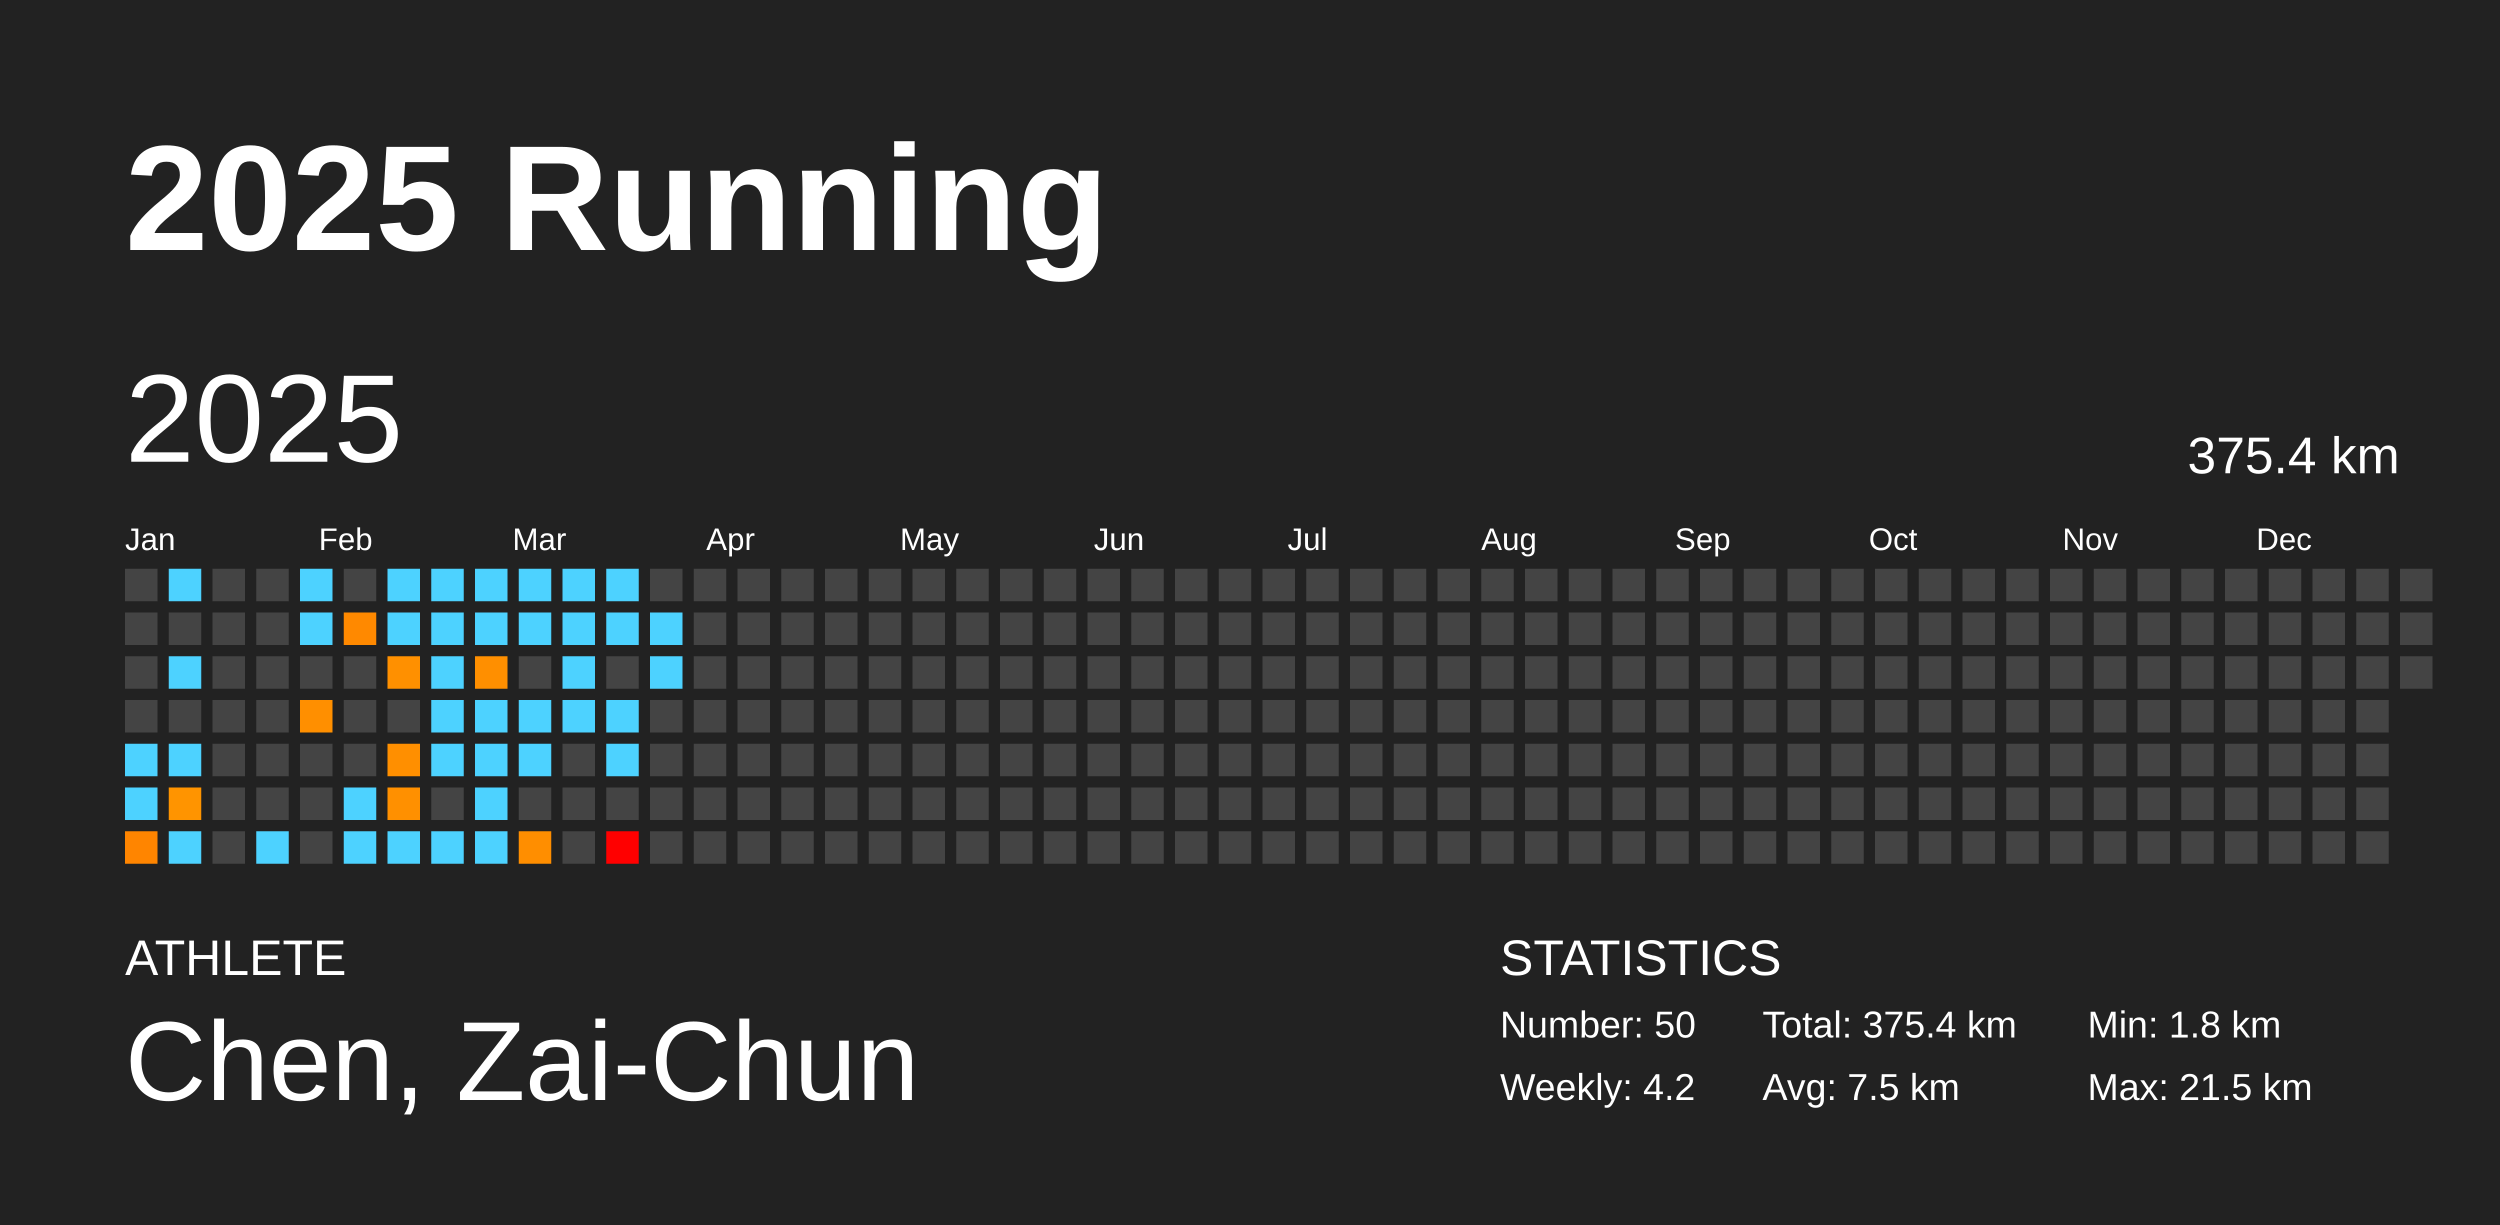
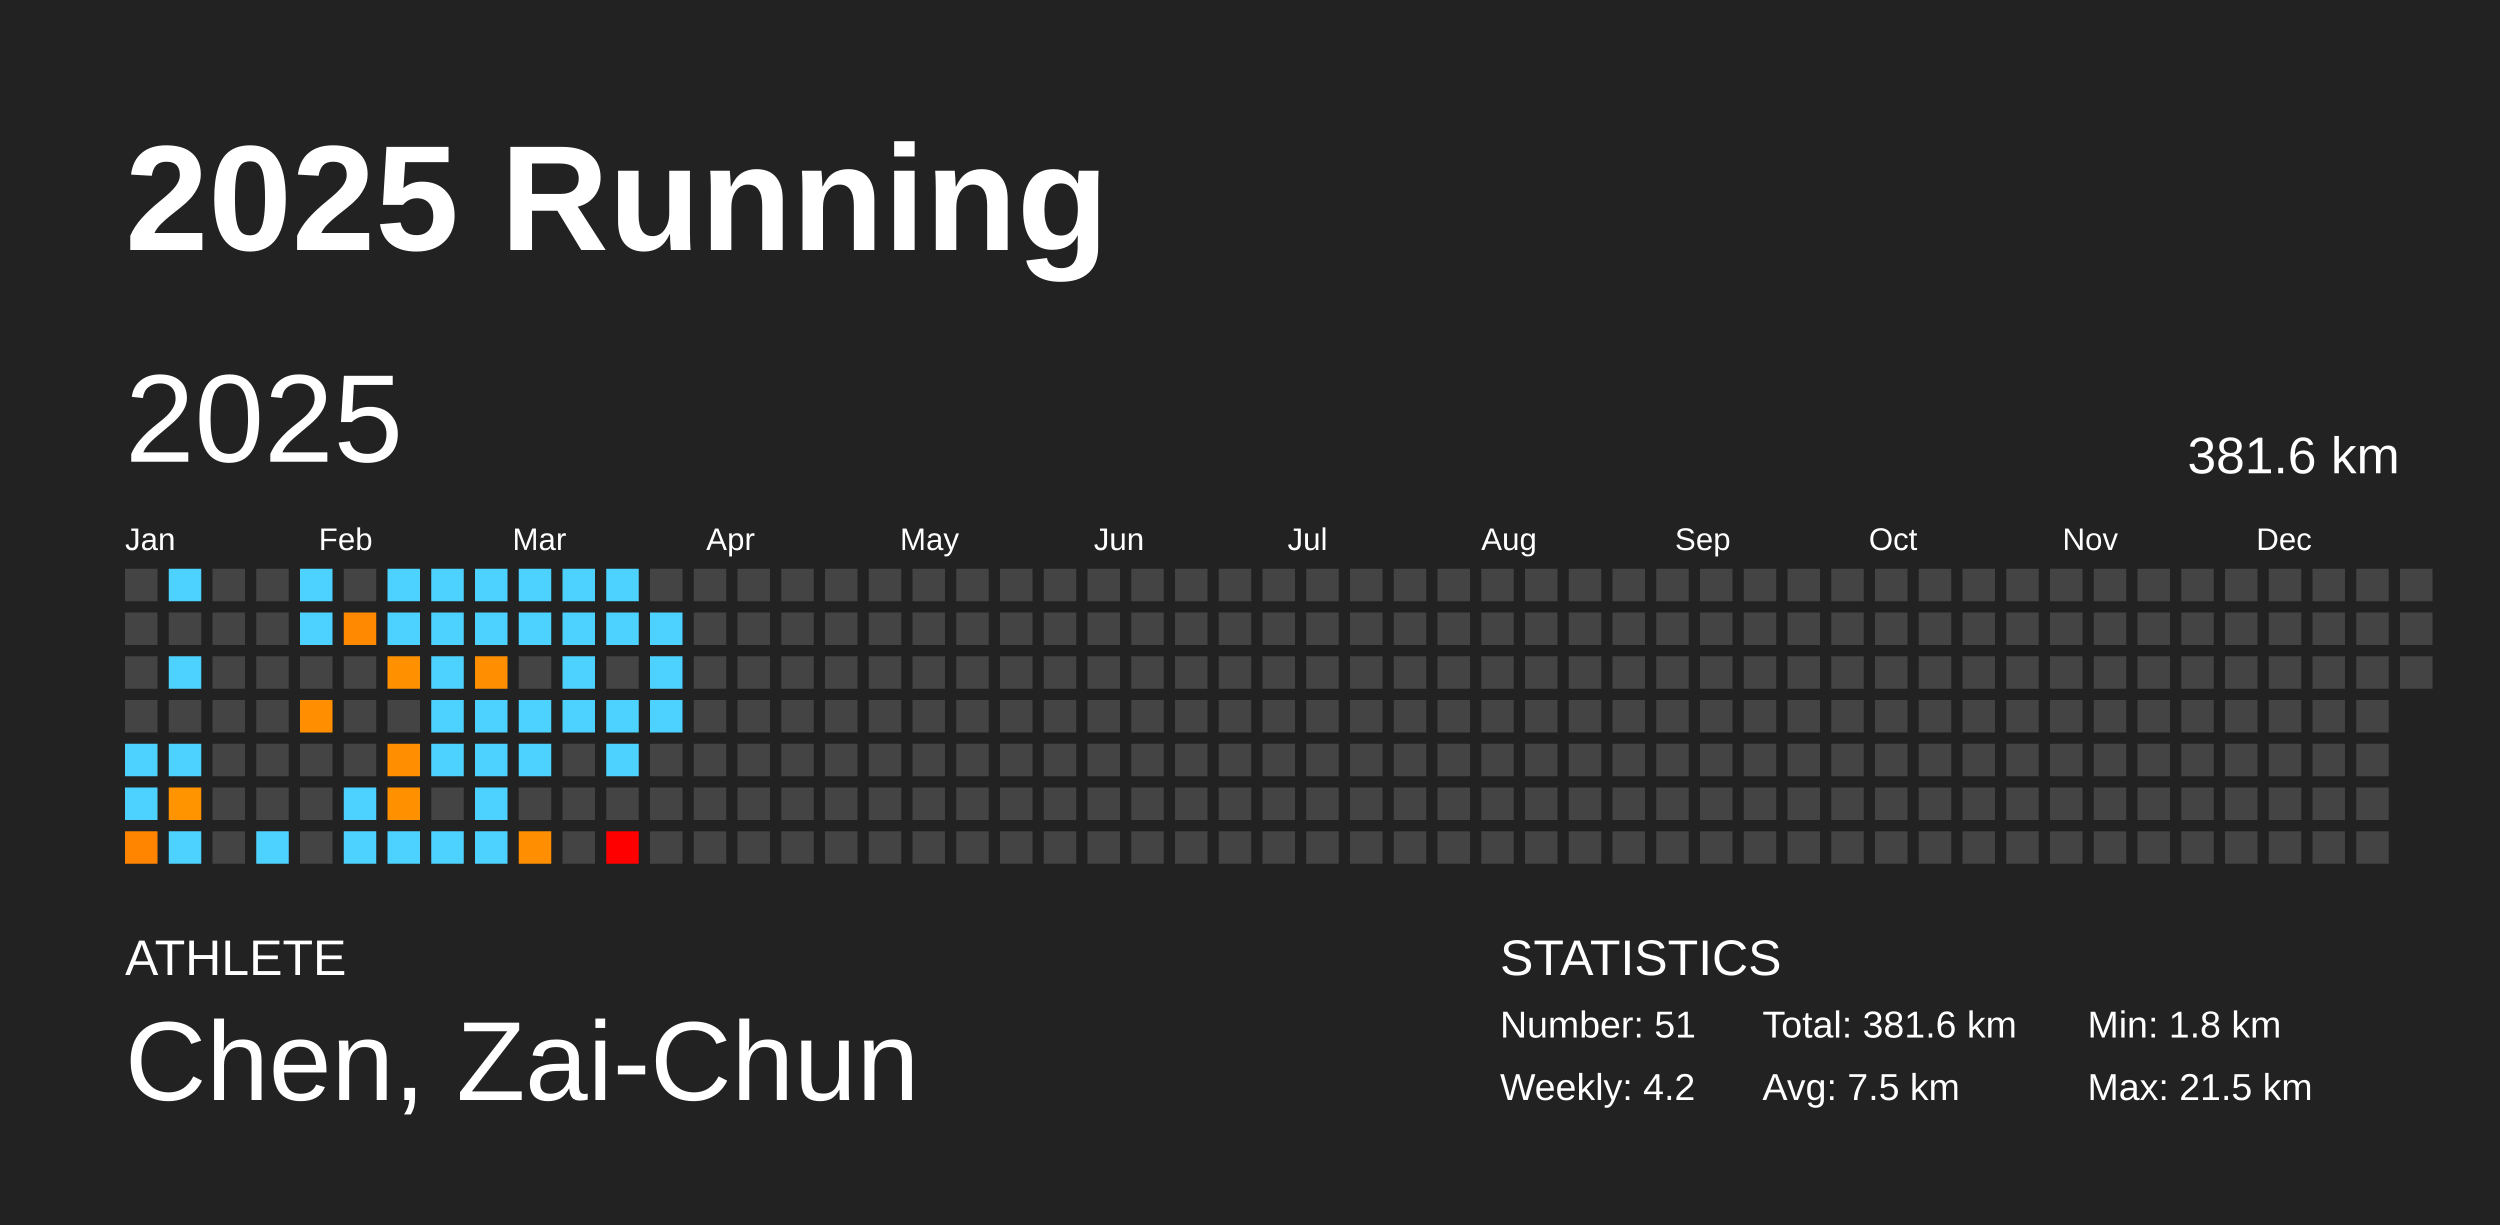
<svg xmlns="http://www.w3.org/2000/svg" baseProfile="full" height="98mm" version="1.1" viewBox="0,0,200,98" width="200mm">
  <defs />
  <rect fill="#222222" height="98" width="200" x="0" y="0" />
  <text fill="#FFFFFF" style="font-size:12px; font-family:Arial; font-weight:bold;" x="10" y="20">2025 Running</text>
  <text fill="#FFFFFF" style="font-size:4px; font-family:Arial" x="10" y="78">ATHLETE</text>
  <text fill="#FFFFFF" style="font-size:9px; font-family:Arial" x="10" y="88">Chen, Zai-Chun</text>
  <text fill="#FFFFFF" style="font-size:4px; font-family:Arial" x="120" y="78">STATISTICS</text>
-   <text fill="#FFFFFF" style="font-size:3px; font-family:Arial" x="120" y="83">Number: 50</text>
+   <text fill="#FFFFFF" style="font-size:3px; font-family:Arial" x="120" y="83">Number: 51</text>
  <text fill="#FFFFFF" style="font-size:3px; font-family:Arial" x="120" y="88">Weekly: 4.2</text>
-   <text fill="#FFFFFF" style="font-size:3px; font-family:Arial" x="141" y="83">Total: 375.4 km</text>
+   <text fill="#FFFFFF" style="font-size:3px; font-family:Arial" x="141" y="83">Total: 381.6 km</text>
  <text fill="#FFFFFF" style="font-size:3px; font-family:Arial" x="141" y="88">Avg: 7.5 km</text>
  <text fill="#FFFFFF" style="font-size:3px; font-family:Arial" x="167" y="83">Min: 1.8 km</text>
  <text fill="#FFFFFF" style="font-size:3px; font-family:Arial" x="167" y="88">Max: 21.5 km</text>
  <text dominant-baseline="hanging" fill="#FFFFFF" style="font-size:10.0px; font-family:Arial;" x="10" y="30">2025</text>
-   <text dominant-baseline="hanging" fill="#FFFFFF" style="font-size:4.125px; font-family:Arial;" x="175" y="35">375.4 km</text>
+   <text dominant-baseline="hanging" fill="#FFFFFF" style="font-size:4.125px; font-family:Arial;" x="175" y="35">381.6 km</text>
  <text fill="#FFFFFF" style="font-size:2.5px; font-family:Arial" x="10.0" y="44">Jan</text>
  <text fill="#FFFFFF" style="font-size:2.5px; font-family:Arial" x="25.5" y="44">Feb</text>
  <text fill="#FFFFFF" style="font-size:2.5px; font-family:Arial" x="41.0" y="44">Mar</text>
  <text fill="#FFFFFF" style="font-size:2.5px; font-family:Arial" x="56.5" y="44">Apr</text>
  <text fill="#FFFFFF" style="font-size:2.5px; font-family:Arial" x="72.0" y="44">May</text>
  <text fill="#FFFFFF" style="font-size:2.5px; font-family:Arial" x="87.5" y="44">Jun</text>
  <text fill="#FFFFFF" style="font-size:2.5px; font-family:Arial" x="103.0" y="44">Jul</text>
  <text fill="#FFFFFF" style="font-size:2.5px; font-family:Arial" x="118.5" y="44">Aug</text>
  <text fill="#FFFFFF" style="font-size:2.5px; font-family:Arial" x="134.0" y="44">Sep</text>
  <text fill="#FFFFFF" style="font-size:2.5px; font-family:Arial" x="149.5" y="44">Oct</text>
  <text fill="#FFFFFF" style="font-size:2.5px; font-family:Arial" x="165.0" y="44">Nov</text>
  <text fill="#FFFFFF" style="font-size:2.5px; font-family:Arial" x="180.5" y="44">Dec</text>
  <rect fill="#444444" height="2.6" width="2.6" x="10.0" y="45.5" />
  <rect fill="#444444" height="2.6" width="2.6" x="10.0" y="49.0" />
  <rect fill="#444444" height="2.6" width="2.6" x="10.0" y="52.5" />
  <rect fill="#444444" height="2.6" width="2.6" x="10.0" y="56.0" />
  <rect fill="#4dd2ff" height="2.6" width="2.6" x="10.0" y="59.5" />
  <rect fill="#4dd2ff" height="2.6" width="2.6" x="10.0" y="63.0" />
  <rect fill="#ff8500" height="2.6" width="2.6" x="10.0" y="66.5" />
  <rect fill="#4dd2ff" height="2.6" width="2.6" x="13.5" y="45.5" />
  <rect fill="#444444" height="2.6" width="2.6" x="13.5" y="49.0" />
  <rect fill="#4dd2ff" height="2.6" width="2.6" x="13.5" y="52.5" />
  <rect fill="#444444" height="2.6" width="2.6" x="13.5" y="56.0" />
  <rect fill="#4dd2ff" height="2.6" width="2.6" x="13.5" y="59.5" />
  <rect fill="#ff9400" height="2.6" width="2.6" x="13.5" y="63.0" />
  <rect fill="#4dd2ff" height="2.6" width="2.6" x="13.5" y="66.5" />
  <rect fill="#444444" height="2.6" width="2.6" x="17.0" y="45.5" />
  <rect fill="#444444" height="2.6" width="2.6" x="17.0" y="49.0" />
  <rect fill="#444444" height="2.6" width="2.6" x="17.0" y="52.5" />
  <rect fill="#444444" height="2.6" width="2.6" x="17.0" y="56.0" />
  <rect fill="#444444" height="2.6" width="2.6" x="17.0" y="59.5" />
  <rect fill="#444444" height="2.6" width="2.6" x="17.0" y="63.0" />
  <rect fill="#444444" height="2.6" width="2.6" x="17.0" y="66.5" />
  <rect fill="#444444" height="2.6" width="2.6" x="20.5" y="45.5" />
  <rect fill="#444444" height="2.6" width="2.6" x="20.5" y="49.0" />
  <rect fill="#444444" height="2.6" width="2.6" x="20.5" y="52.5" />
  <rect fill="#444444" height="2.6" width="2.6" x="20.5" y="56.0" />
  <rect fill="#444444" height="2.6" width="2.6" x="20.5" y="59.5" />
  <rect fill="#444444" height="2.6" width="2.6" x="20.5" y="63.0" />
  <rect fill="#4dd2ff" height="2.6" width="2.6" x="20.5" y="66.5" />
  <rect fill="#4dd2ff" height="2.6" width="2.6" x="24.0" y="45.5" />
  <rect fill="#4dd2ff" height="2.6" width="2.6" x="24.0" y="49.0" />
  <rect fill="#444444" height="2.6" width="2.6" x="24.0" y="52.5" />
  <rect fill="#ff8f00" height="2.6" width="2.6" x="24.0" y="56.0" />
  <rect fill="#444444" height="2.6" width="2.6" x="24.0" y="59.5" />
  <rect fill="#444444" height="2.6" width="2.6" x="24.0" y="63.0" />
  <rect fill="#444444" height="2.6" width="2.6" x="24.0" y="66.5" />
  <rect fill="#444444" height="2.6" width="2.6" x="27.5" y="45.5" />
  <rect fill="#ff8900" height="2.6" width="2.6" x="27.5" y="49.0" />
  <rect fill="#444444" height="2.6" width="2.6" x="27.5" y="52.5" />
  <rect fill="#444444" height="2.6" width="2.6" x="27.5" y="56.0" />
  <rect fill="#444444" height="2.6" width="2.6" x="27.5" y="59.5" />
  <rect fill="#4dd2ff" height="2.6" width="2.6" x="27.5" y="63.0" />
  <rect fill="#4dd2ff" height="2.6" width="2.6" x="27.5" y="66.5" />
  <rect fill="#4dd2ff" height="2.6" width="2.6" x="31.0" y="45.5" />
  <rect fill="#4dd2ff" height="2.6" width="2.6" x="31.0" y="49.0" />
  <rect fill="#ff9000" height="2.6" width="2.6" x="31.0" y="52.5" />
  <rect fill="#444444" height="2.6" width="2.6" x="31.0" y="56.0" />
  <rect fill="#ff8f00" height="2.6" width="2.6" x="31.0" y="59.5" />
  <rect fill="#ff9000" height="2.6" width="2.6" x="31.0" y="63.0" />
  <rect fill="#4dd2ff" height="2.6" width="2.6" x="31.0" y="66.5" />
  <rect fill="#4dd2ff" height="2.6" width="2.6" x="34.5" y="45.5" />
  <rect fill="#4dd2ff" height="2.6" width="2.6" x="34.5" y="49.0" />
  <rect fill="#4dd2ff" height="2.6" width="2.6" x="34.5" y="52.5" />
  <rect fill="#4dd2ff" height="2.6" width="2.6" x="34.5" y="56.0" />
  <rect fill="#4dd2ff" height="2.6" width="2.6" x="34.5" y="59.5" />
  <rect fill="#444444" height="2.6" width="2.6" x="34.5" y="63.0" />
  <rect fill="#4dd2ff" height="2.6" width="2.6" x="34.5" y="66.5" />
  <rect fill="#4dd2ff" height="2.6" width="2.6" x="38.0" y="45.5" />
  <rect fill="#4dd2ff" height="2.6" width="2.6" x="38.0" y="49.0" />
  <rect fill="#ff8f00" height="2.6" width="2.6" x="38.0" y="52.5" />
  <rect fill="#4dd2ff" height="2.6" width="2.6" x="38.0" y="56.0" />
  <rect fill="#4dd2ff" height="2.6" width="2.6" x="38.0" y="59.5" />
  <rect fill="#4dd2ff" height="2.6" width="2.6" x="38.0" y="63.0" />
  <rect fill="#4dd2ff" height="2.6" width="2.6" x="38.0" y="66.5" />
  <rect fill="#4dd2ff" height="2.6" width="2.6" x="41.5" y="45.5" />
  <rect fill="#4dd2ff" height="2.6" width="2.6" x="41.5" y="49.0" />
  <rect fill="#444444" height="2.6" width="2.6" x="41.5" y="52.5" />
  <rect fill="#4dd2ff" height="2.6" width="2.6" x="41.5" y="56.0" />
  <rect fill="#4dd2ff" height="2.6" width="2.6" x="41.5" y="59.5" />
  <rect fill="#444444" height="2.6" width="2.6" x="41.5" y="63.0" />
  <rect fill="#ff8e00" height="2.6" width="2.6" x="41.5" y="66.5" />
  <rect fill="#4dd2ff" height="2.6" width="2.6" x="45.0" y="45.5" />
  <rect fill="#4dd2ff" height="2.6" width="2.6" x="45.0" y="49.0" />
  <rect fill="#4dd2ff" height="2.6" width="2.6" x="45.0" y="52.5" />
  <rect fill="#4dd2ff" height="2.6" width="2.6" x="45.0" y="56.0" />
  <rect fill="#444444" height="2.6" width="2.6" x="45.0" y="59.5" />
  <rect fill="#444444" height="2.6" width="2.6" x="45.0" y="63.0" />
  <rect fill="#444444" height="2.6" width="2.6" x="45.0" y="66.5" />
  <rect fill="#4dd2ff" height="2.6" width="2.6" x="48.5" y="45.5" />
  <rect fill="#4dd2ff" height="2.6" width="2.6" x="48.5" y="49.0" />
  <rect fill="#444444" height="2.6" width="2.6" x="48.5" y="52.5" />
  <rect fill="#4dd2ff" height="2.6" width="2.6" x="48.5" y="56.0" />
  <rect fill="#4dd2ff" height="2.6" width="2.6" x="48.5" y="59.5" />
  <rect fill="#444444" height="2.6" width="2.6" x="48.5" y="63.0" />
  <rect fill="red" height="2.6" width="2.6" x="48.5" y="66.5" />
  <rect fill="#444444" height="2.6" width="2.6" x="52.0" y="45.5" />
  <rect fill="#4dd2ff" height="2.6" width="2.6" x="52.0" y="49.0" />
  <rect fill="#4dd2ff" height="2.6" width="2.6" x="52.0" y="52.5" />
-   <rect fill="#444444" height="2.6" width="2.6" x="52.0" y="56.0" />
+   <rect fill="#4dd2ff" height="2.6" width="2.6" x="52.0" y="56.0" />
  <rect fill="#444444" height="2.6" width="2.6" x="52.0" y="59.5" />
  <rect fill="#444444" height="2.6" width="2.6" x="52.0" y="63.0" />
  <rect fill="#444444" height="2.6" width="2.6" x="52.0" y="66.5" />
  <rect fill="#444444" height="2.6" width="2.6" x="55.5" y="45.5" />
  <rect fill="#444444" height="2.6" width="2.6" x="55.5" y="49.0" />
  <rect fill="#444444" height="2.6" width="2.6" x="55.5" y="52.5" />
  <rect fill="#444444" height="2.6" width="2.6" x="55.5" y="56.0" />
  <rect fill="#444444" height="2.6" width="2.6" x="55.5" y="59.5" />
  <rect fill="#444444" height="2.6" width="2.6" x="55.5" y="63.0" />
  <rect fill="#444444" height="2.6" width="2.6" x="55.5" y="66.5" />
  <rect fill="#444444" height="2.6" width="2.6" x="59.0" y="45.5" />
  <rect fill="#444444" height="2.6" width="2.6" x="59.0" y="49.0" />
  <rect fill="#444444" height="2.6" width="2.6" x="59.0" y="52.5" />
  <rect fill="#444444" height="2.6" width="2.6" x="59.0" y="56.0" />
  <rect fill="#444444" height="2.6" width="2.6" x="59.0" y="59.5" />
  <rect fill="#444444" height="2.6" width="2.6" x="59.0" y="63.0" />
  <rect fill="#444444" height="2.6" width="2.6" x="59.0" y="66.5" />
  <rect fill="#444444" height="2.6" width="2.6" x="62.5" y="45.5" />
  <rect fill="#444444" height="2.6" width="2.6" x="62.5" y="49.0" />
  <rect fill="#444444" height="2.6" width="2.6" x="62.5" y="52.5" />
  <rect fill="#444444" height="2.6" width="2.6" x="62.5" y="56.0" />
  <rect fill="#444444" height="2.6" width="2.6" x="62.5" y="59.5" />
  <rect fill="#444444" height="2.6" width="2.6" x="62.5" y="63.0" />
  <rect fill="#444444" height="2.6" width="2.6" x="62.5" y="66.5" />
  <rect fill="#444444" height="2.6" width="2.6" x="66.0" y="45.5" />
  <rect fill="#444444" height="2.6" width="2.6" x="66.0" y="49.0" />
  <rect fill="#444444" height="2.6" width="2.6" x="66.0" y="52.5" />
  <rect fill="#444444" height="2.6" width="2.6" x="66.0" y="56.0" />
  <rect fill="#444444" height="2.6" width="2.6" x="66.0" y="59.5" />
  <rect fill="#444444" height="2.6" width="2.6" x="66.0" y="63.0" />
  <rect fill="#444444" height="2.6" width="2.6" x="66.0" y="66.5" />
  <rect fill="#444444" height="2.6" width="2.6" x="69.5" y="45.5" />
  <rect fill="#444444" height="2.6" width="2.6" x="69.5" y="49.0" />
  <rect fill="#444444" height="2.6" width="2.6" x="69.5" y="52.5" />
  <rect fill="#444444" height="2.6" width="2.6" x="69.5" y="56.0" />
  <rect fill="#444444" height="2.6" width="2.6" x="69.5" y="59.5" />
  <rect fill="#444444" height="2.6" width="2.6" x="69.5" y="63.0" />
  <rect fill="#444444" height="2.6" width="2.6" x="69.5" y="66.5" />
  <rect fill="#444444" height="2.6" width="2.6" x="73.0" y="45.5" />
  <rect fill="#444444" height="2.6" width="2.6" x="73.0" y="49.0" />
  <rect fill="#444444" height="2.6" width="2.6" x="73.0" y="52.5" />
  <rect fill="#444444" height="2.6" width="2.6" x="73.0" y="56.0" />
  <rect fill="#444444" height="2.6" width="2.6" x="73.0" y="59.5" />
  <rect fill="#444444" height="2.6" width="2.6" x="73.0" y="63.0" />
  <rect fill="#444444" height="2.6" width="2.6" x="73.0" y="66.5" />
  <rect fill="#444444" height="2.6" width="2.6" x="76.5" y="45.5" />
  <rect fill="#444444" height="2.6" width="2.6" x="76.5" y="49.0" />
  <rect fill="#444444" height="2.6" width="2.6" x="76.5" y="52.5" />
  <rect fill="#444444" height="2.6" width="2.6" x="76.5" y="56.0" />
  <rect fill="#444444" height="2.6" width="2.6" x="76.5" y="59.5" />
  <rect fill="#444444" height="2.6" width="2.6" x="76.5" y="63.0" />
  <rect fill="#444444" height="2.6" width="2.6" x="76.5" y="66.5" />
  <rect fill="#444444" height="2.6" width="2.6" x="80.0" y="45.5" />
  <rect fill="#444444" height="2.6" width="2.6" x="80.0" y="49.0" />
  <rect fill="#444444" height="2.6" width="2.6" x="80.0" y="52.5" />
  <rect fill="#444444" height="2.6" width="2.6" x="80.0" y="56.0" />
  <rect fill="#444444" height="2.6" width="2.6" x="80.0" y="59.5" />
  <rect fill="#444444" height="2.6" width="2.6" x="80.0" y="63.0" />
  <rect fill="#444444" height="2.6" width="2.6" x="80.0" y="66.5" />
  <rect fill="#444444" height="2.6" width="2.6" x="83.5" y="45.5" />
  <rect fill="#444444" height="2.6" width="2.6" x="83.5" y="49.0" />
  <rect fill="#444444" height="2.6" width="2.6" x="83.5" y="52.5" />
  <rect fill="#444444" height="2.6" width="2.6" x="83.5" y="56.0" />
  <rect fill="#444444" height="2.6" width="2.6" x="83.5" y="59.5" />
  <rect fill="#444444" height="2.6" width="2.6" x="83.5" y="63.0" />
  <rect fill="#444444" height="2.6" width="2.6" x="83.5" y="66.5" />
  <rect fill="#444444" height="2.6" width="2.6" x="87.0" y="45.5" />
  <rect fill="#444444" height="2.6" width="2.6" x="87.0" y="49.0" />
  <rect fill="#444444" height="2.6" width="2.6" x="87.0" y="52.5" />
  <rect fill="#444444" height="2.6" width="2.6" x="87.0" y="56.0" />
  <rect fill="#444444" height="2.6" width="2.6" x="87.0" y="59.5" />
  <rect fill="#444444" height="2.6" width="2.6" x="87.0" y="63.0" />
  <rect fill="#444444" height="2.6" width="2.6" x="87.0" y="66.5" />
  <rect fill="#444444" height="2.6" width="2.6" x="90.5" y="45.5" />
  <rect fill="#444444" height="2.6" width="2.6" x="90.5" y="49.0" />
  <rect fill="#444444" height="2.6" width="2.6" x="90.5" y="52.5" />
  <rect fill="#444444" height="2.6" width="2.6" x="90.5" y="56.0" />
  <rect fill="#444444" height="2.6" width="2.6" x="90.5" y="59.5" />
  <rect fill="#444444" height="2.6" width="2.6" x="90.5" y="63.0" />
  <rect fill="#444444" height="2.6" width="2.6" x="90.5" y="66.5" />
  <rect fill="#444444" height="2.6" width="2.6" x="94.0" y="45.5" />
  <rect fill="#444444" height="2.6" width="2.6" x="94.0" y="49.0" />
  <rect fill="#444444" height="2.6" width="2.6" x="94.0" y="52.5" />
  <rect fill="#444444" height="2.6" width="2.6" x="94.0" y="56.0" />
  <rect fill="#444444" height="2.6" width="2.6" x="94.0" y="59.5" />
  <rect fill="#444444" height="2.6" width="2.6" x="94.0" y="63.0" />
  <rect fill="#444444" height="2.6" width="2.6" x="94.0" y="66.5" />
  <rect fill="#444444" height="2.6" width="2.6" x="97.5" y="45.5" />
  <rect fill="#444444" height="2.6" width="2.6" x="97.5" y="49.0" />
  <rect fill="#444444" height="2.6" width="2.6" x="97.5" y="52.5" />
  <rect fill="#444444" height="2.6" width="2.6" x="97.5" y="56.0" />
  <rect fill="#444444" height="2.6" width="2.6" x="97.5" y="59.5" />
  <rect fill="#444444" height="2.6" width="2.6" x="97.5" y="63.0" />
  <rect fill="#444444" height="2.6" width="2.6" x="97.5" y="66.5" />
  <rect fill="#444444" height="2.6" width="2.6" x="101.0" y="45.5" />
  <rect fill="#444444" height="2.6" width="2.6" x="101.0" y="49.0" />
  <rect fill="#444444" height="2.6" width="2.6" x="101.0" y="52.5" />
  <rect fill="#444444" height="2.6" width="2.6" x="101.0" y="56.0" />
  <rect fill="#444444" height="2.6" width="2.6" x="101.0" y="59.5" />
  <rect fill="#444444" height="2.6" width="2.6" x="101.0" y="63.0" />
  <rect fill="#444444" height="2.6" width="2.6" x="101.0" y="66.5" />
  <rect fill="#444444" height="2.6" width="2.6" x="104.5" y="45.5" />
  <rect fill="#444444" height="2.6" width="2.6" x="104.5" y="49.0" />
  <rect fill="#444444" height="2.6" width="2.6" x="104.5" y="52.5" />
  <rect fill="#444444" height="2.6" width="2.6" x="104.5" y="56.0" />
  <rect fill="#444444" height="2.6" width="2.6" x="104.5" y="59.5" />
  <rect fill="#444444" height="2.6" width="2.6" x="104.5" y="63.0" />
  <rect fill="#444444" height="2.6" width="2.6" x="104.5" y="66.5" />
  <rect fill="#444444" height="2.6" width="2.6" x="108.0" y="45.5" />
  <rect fill="#444444" height="2.6" width="2.6" x="108.0" y="49.0" />
  <rect fill="#444444" height="2.6" width="2.6" x="108.0" y="52.5" />
  <rect fill="#444444" height="2.6" width="2.6" x="108.0" y="56.0" />
  <rect fill="#444444" height="2.6" width="2.6" x="108.0" y="59.5" />
  <rect fill="#444444" height="2.6" width="2.6" x="108.0" y="63.0" />
  <rect fill="#444444" height="2.6" width="2.6" x="108.0" y="66.5" />
  <rect fill="#444444" height="2.6" width="2.6" x="111.5" y="45.5" />
  <rect fill="#444444" height="2.6" width="2.6" x="111.5" y="49.0" />
  <rect fill="#444444" height="2.6" width="2.6" x="111.5" y="52.5" />
  <rect fill="#444444" height="2.6" width="2.6" x="111.5" y="56.0" />
  <rect fill="#444444" height="2.6" width="2.6" x="111.5" y="59.5" />
  <rect fill="#444444" height="2.6" width="2.6" x="111.5" y="63.0" />
  <rect fill="#444444" height="2.6" width="2.6" x="111.5" y="66.5" />
  <rect fill="#444444" height="2.6" width="2.6" x="115.0" y="45.5" />
  <rect fill="#444444" height="2.6" width="2.6" x="115.0" y="49.0" />
  <rect fill="#444444" height="2.6" width="2.6" x="115.0" y="52.5" />
  <rect fill="#444444" height="2.6" width="2.6" x="115.0" y="56.0" />
  <rect fill="#444444" height="2.6" width="2.6" x="115.0" y="59.5" />
  <rect fill="#444444" height="2.6" width="2.6" x="115.0" y="63.0" />
  <rect fill="#444444" height="2.6" width="2.6" x="115.0" y="66.5" />
  <rect fill="#444444" height="2.6" width="2.6" x="118.5" y="45.5" />
  <rect fill="#444444" height="2.6" width="2.6" x="118.5" y="49.0" />
  <rect fill="#444444" height="2.6" width="2.6" x="118.5" y="52.5" />
  <rect fill="#444444" height="2.6" width="2.6" x="118.5" y="56.0" />
  <rect fill="#444444" height="2.6" width="2.6" x="118.5" y="59.5" />
  <rect fill="#444444" height="2.6" width="2.6" x="118.5" y="63.0" />
  <rect fill="#444444" height="2.6" width="2.6" x="118.5" y="66.5" />
  <rect fill="#444444" height="2.6" width="2.6" x="122.0" y="45.5" />
  <rect fill="#444444" height="2.6" width="2.6" x="122.0" y="49.0" />
  <rect fill="#444444" height="2.6" width="2.6" x="122.0" y="52.5" />
  <rect fill="#444444" height="2.6" width="2.6" x="122.0" y="56.0" />
  <rect fill="#444444" height="2.6" width="2.6" x="122.0" y="59.5" />
  <rect fill="#444444" height="2.6" width="2.6" x="122.0" y="63.0" />
  <rect fill="#444444" height="2.6" width="2.6" x="122.0" y="66.5" />
  <rect fill="#444444" height="2.6" width="2.6" x="125.5" y="45.5" />
  <rect fill="#444444" height="2.6" width="2.6" x="125.5" y="49.0" />
  <rect fill="#444444" height="2.6" width="2.6" x="125.5" y="52.5" />
  <rect fill="#444444" height="2.6" width="2.6" x="125.5" y="56.0" />
  <rect fill="#444444" height="2.6" width="2.6" x="125.5" y="59.5" />
  <rect fill="#444444" height="2.6" width="2.6" x="125.5" y="63.0" />
  <rect fill="#444444" height="2.6" width="2.6" x="125.5" y="66.5" />
  <rect fill="#444444" height="2.6" width="2.6" x="129.0" y="45.5" />
  <rect fill="#444444" height="2.6" width="2.6" x="129.0" y="49.0" />
  <rect fill="#444444" height="2.6" width="2.6" x="129.0" y="52.5" />
  <rect fill="#444444" height="2.6" width="2.6" x="129.0" y="56.0" />
  <rect fill="#444444" height="2.6" width="2.6" x="129.0" y="59.5" />
  <rect fill="#444444" height="2.6" width="2.6" x="129.0" y="63.0" />
  <rect fill="#444444" height="2.6" width="2.6" x="129.0" y="66.5" />
  <rect fill="#444444" height="2.6" width="2.6" x="132.5" y="45.5" />
  <rect fill="#444444" height="2.6" width="2.6" x="132.5" y="49.0" />
  <rect fill="#444444" height="2.6" width="2.6" x="132.5" y="52.5" />
  <rect fill="#444444" height="2.6" width="2.6" x="132.5" y="56.0" />
  <rect fill="#444444" height="2.6" width="2.6" x="132.5" y="59.5" />
  <rect fill="#444444" height="2.6" width="2.6" x="132.5" y="63.0" />
  <rect fill="#444444" height="2.6" width="2.6" x="132.5" y="66.5" />
  <rect fill="#444444" height="2.6" width="2.6" x="136.0" y="45.5" />
  <rect fill="#444444" height="2.6" width="2.6" x="136.0" y="49.0" />
  <rect fill="#444444" height="2.6" width="2.6" x="136.0" y="52.5" />
  <rect fill="#444444" height="2.6" width="2.6" x="136.0" y="56.0" />
  <rect fill="#444444" height="2.6" width="2.6" x="136.0" y="59.5" />
  <rect fill="#444444" height="2.6" width="2.6" x="136.0" y="63.0" />
  <rect fill="#444444" height="2.6" width="2.6" x="136.0" y="66.5" />
  <rect fill="#444444" height="2.6" width="2.6" x="139.5" y="45.5" />
  <rect fill="#444444" height="2.6" width="2.6" x="139.5" y="49.0" />
  <rect fill="#444444" height="2.6" width="2.6" x="139.5" y="52.5" />
  <rect fill="#444444" height="2.6" width="2.6" x="139.5" y="56.0" />
  <rect fill="#444444" height="2.6" width="2.6" x="139.5" y="59.5" />
  <rect fill="#444444" height="2.6" width="2.6" x="139.5" y="63.0" />
  <rect fill="#444444" height="2.6" width="2.6" x="139.5" y="66.5" />
  <rect fill="#444444" height="2.6" width="2.6" x="143.0" y="45.5" />
  <rect fill="#444444" height="2.6" width="2.6" x="143.0" y="49.0" />
  <rect fill="#444444" height="2.6" width="2.6" x="143.0" y="52.5" />
  <rect fill="#444444" height="2.6" width="2.6" x="143.0" y="56.0" />
  <rect fill="#444444" height="2.6" width="2.6" x="143.0" y="59.5" />
  <rect fill="#444444" height="2.6" width="2.6" x="143.0" y="63.0" />
  <rect fill="#444444" height="2.6" width="2.6" x="143.0" y="66.5" />
  <rect fill="#444444" height="2.6" width="2.6" x="146.5" y="45.5" />
  <rect fill="#444444" height="2.6" width="2.6" x="146.5" y="49.0" />
  <rect fill="#444444" height="2.6" width="2.6" x="146.5" y="52.5" />
  <rect fill="#444444" height="2.6" width="2.6" x="146.5" y="56.0" />
  <rect fill="#444444" height="2.6" width="2.6" x="146.5" y="59.5" />
  <rect fill="#444444" height="2.6" width="2.6" x="146.5" y="63.0" />
  <rect fill="#444444" height="2.6" width="2.6" x="146.5" y="66.5" />
  <rect fill="#444444" height="2.6" width="2.6" x="150.0" y="45.5" />
  <rect fill="#444444" height="2.6" width="2.6" x="150.0" y="49.0" />
  <rect fill="#444444" height="2.6" width="2.6" x="150.0" y="52.5" />
  <rect fill="#444444" height="2.6" width="2.6" x="150.0" y="56.0" />
  <rect fill="#444444" height="2.6" width="2.6" x="150.0" y="59.5" />
  <rect fill="#444444" height="2.6" width="2.6" x="150.0" y="63.0" />
  <rect fill="#444444" height="2.6" width="2.6" x="150.0" y="66.5" />
  <rect fill="#444444" height="2.6" width="2.6" x="153.5" y="45.5" />
  <rect fill="#444444" height="2.6" width="2.6" x="153.5" y="49.0" />
  <rect fill="#444444" height="2.6" width="2.6" x="153.5" y="52.5" />
  <rect fill="#444444" height="2.6" width="2.6" x="153.5" y="56.0" />
  <rect fill="#444444" height="2.6" width="2.6" x="153.5" y="59.5" />
  <rect fill="#444444" height="2.6" width="2.6" x="153.5" y="63.0" />
  <rect fill="#444444" height="2.6" width="2.6" x="153.5" y="66.5" />
  <rect fill="#444444" height="2.6" width="2.6" x="157.0" y="45.5" />
  <rect fill="#444444" height="2.6" width="2.6" x="157.0" y="49.0" />
  <rect fill="#444444" height="2.6" width="2.6" x="157.0" y="52.5" />
  <rect fill="#444444" height="2.6" width="2.6" x="157.0" y="56.0" />
  <rect fill="#444444" height="2.6" width="2.6" x="157.0" y="59.5" />
  <rect fill="#444444" height="2.6" width="2.6" x="157.0" y="63.0" />
  <rect fill="#444444" height="2.6" width="2.6" x="157.0" y="66.5" />
  <rect fill="#444444" height="2.6" width="2.6" x="160.5" y="45.5" />
  <rect fill="#444444" height="2.6" width="2.6" x="160.5" y="49.0" />
  <rect fill="#444444" height="2.6" width="2.6" x="160.5" y="52.5" />
  <rect fill="#444444" height="2.6" width="2.6" x="160.5" y="56.0" />
  <rect fill="#444444" height="2.6" width="2.6" x="160.5" y="59.5" />
  <rect fill="#444444" height="2.6" width="2.6" x="160.5" y="63.0" />
  <rect fill="#444444" height="2.6" width="2.6" x="160.5" y="66.5" />
  <rect fill="#444444" height="2.6" width="2.6" x="164.0" y="45.5" />
  <rect fill="#444444" height="2.6" width="2.6" x="164.0" y="49.0" />
  <rect fill="#444444" height="2.6" width="2.6" x="164.0" y="52.5" />
  <rect fill="#444444" height="2.6" width="2.6" x="164.0" y="56.0" />
  <rect fill="#444444" height="2.6" width="2.6" x="164.0" y="59.5" />
  <rect fill="#444444" height="2.6" width="2.6" x="164.0" y="63.0" />
  <rect fill="#444444" height="2.6" width="2.6" x="164.0" y="66.5" />
  <rect fill="#444444" height="2.6" width="2.6" x="167.5" y="45.5" />
  <rect fill="#444444" height="2.6" width="2.6" x="167.5" y="49.0" />
  <rect fill="#444444" height="2.6" width="2.6" x="167.5" y="52.5" />
  <rect fill="#444444" height="2.6" width="2.6" x="167.5" y="56.0" />
  <rect fill="#444444" height="2.6" width="2.6" x="167.5" y="59.5" />
  <rect fill="#444444" height="2.6" width="2.6" x="167.5" y="63.0" />
  <rect fill="#444444" height="2.6" width="2.6" x="167.5" y="66.5" />
  <rect fill="#444444" height="2.6" width="2.6" x="171.0" y="45.5" />
  <rect fill="#444444" height="2.6" width="2.6" x="171.0" y="49.0" />
  <rect fill="#444444" height="2.6" width="2.6" x="171.0" y="52.5" />
  <rect fill="#444444" height="2.6" width="2.6" x="171.0" y="56.0" />
  <rect fill="#444444" height="2.6" width="2.6" x="171.0" y="59.5" />
  <rect fill="#444444" height="2.6" width="2.6" x="171.0" y="63.0" />
  <rect fill="#444444" height="2.6" width="2.6" x="171.0" y="66.5" />
  <rect fill="#444444" height="2.6" width="2.6" x="174.5" y="45.5" />
  <rect fill="#444444" height="2.6" width="2.6" x="174.5" y="49.0" />
  <rect fill="#444444" height="2.6" width="2.6" x="174.5" y="52.5" />
  <rect fill="#444444" height="2.6" width="2.6" x="174.5" y="56.0" />
  <rect fill="#444444" height="2.6" width="2.6" x="174.5" y="59.5" />
  <rect fill="#444444" height="2.6" width="2.6" x="174.5" y="63.0" />
  <rect fill="#444444" height="2.6" width="2.6" x="174.5" y="66.5" />
  <rect fill="#444444" height="2.6" width="2.6" x="178.0" y="45.5" />
  <rect fill="#444444" height="2.6" width="2.6" x="178.0" y="49.0" />
  <rect fill="#444444" height="2.6" width="2.6" x="178.0" y="52.5" />
  <rect fill="#444444" height="2.6" width="2.6" x="178.0" y="56.0" />
  <rect fill="#444444" height="2.6" width="2.6" x="178.0" y="59.5" />
  <rect fill="#444444" height="2.6" width="2.6" x="178.0" y="63.0" />
  <rect fill="#444444" height="2.6" width="2.6" x="178.0" y="66.5" />
  <rect fill="#444444" height="2.6" width="2.6" x="181.5" y="45.5" />
  <rect fill="#444444" height="2.6" width="2.6" x="181.5" y="49.0" />
  <rect fill="#444444" height="2.6" width="2.6" x="181.5" y="52.5" />
  <rect fill="#444444" height="2.6" width="2.6" x="181.5" y="56.0" />
  <rect fill="#444444" height="2.6" width="2.6" x="181.5" y="59.5" />
  <rect fill="#444444" height="2.6" width="2.6" x="181.5" y="63.0" />
  <rect fill="#444444" height="2.6" width="2.6" x="181.5" y="66.5" />
  <rect fill="#444444" height="2.6" width="2.6" x="185.0" y="45.5" />
  <rect fill="#444444" height="2.6" width="2.6" x="185.0" y="49.0" />
  <rect fill="#444444" height="2.6" width="2.6" x="185.0" y="52.5" />
  <rect fill="#444444" height="2.6" width="2.6" x="185.0" y="56.0" />
  <rect fill="#444444" height="2.6" width="2.6" x="185.0" y="59.5" />
  <rect fill="#444444" height="2.6" width="2.6" x="185.0" y="63.0" />
  <rect fill="#444444" height="2.6" width="2.6" x="185.0" y="66.5" />
  <rect fill="#444444" height="2.6" width="2.6" x="188.5" y="45.5" />
  <rect fill="#444444" height="2.6" width="2.6" x="188.5" y="49.0" />
  <rect fill="#444444" height="2.6" width="2.6" x="188.5" y="52.5" />
  <rect fill="#444444" height="2.6" width="2.6" x="188.5" y="56.0" />
  <rect fill="#444444" height="2.6" width="2.6" x="188.5" y="59.5" />
  <rect fill="#444444" height="2.6" width="2.6" x="188.5" y="63.0" />
  <rect fill="#444444" height="2.6" width="2.6" x="188.5" y="66.5" />
  <rect fill="#444444" height="2.6" width="2.6" x="192.0" y="45.5" />
  <rect fill="#444444" height="2.6" width="2.6" x="192.0" y="49.0" />
  <rect fill="#444444" height="2.6" width="2.6" x="192.0" y="52.5" />
</svg>
